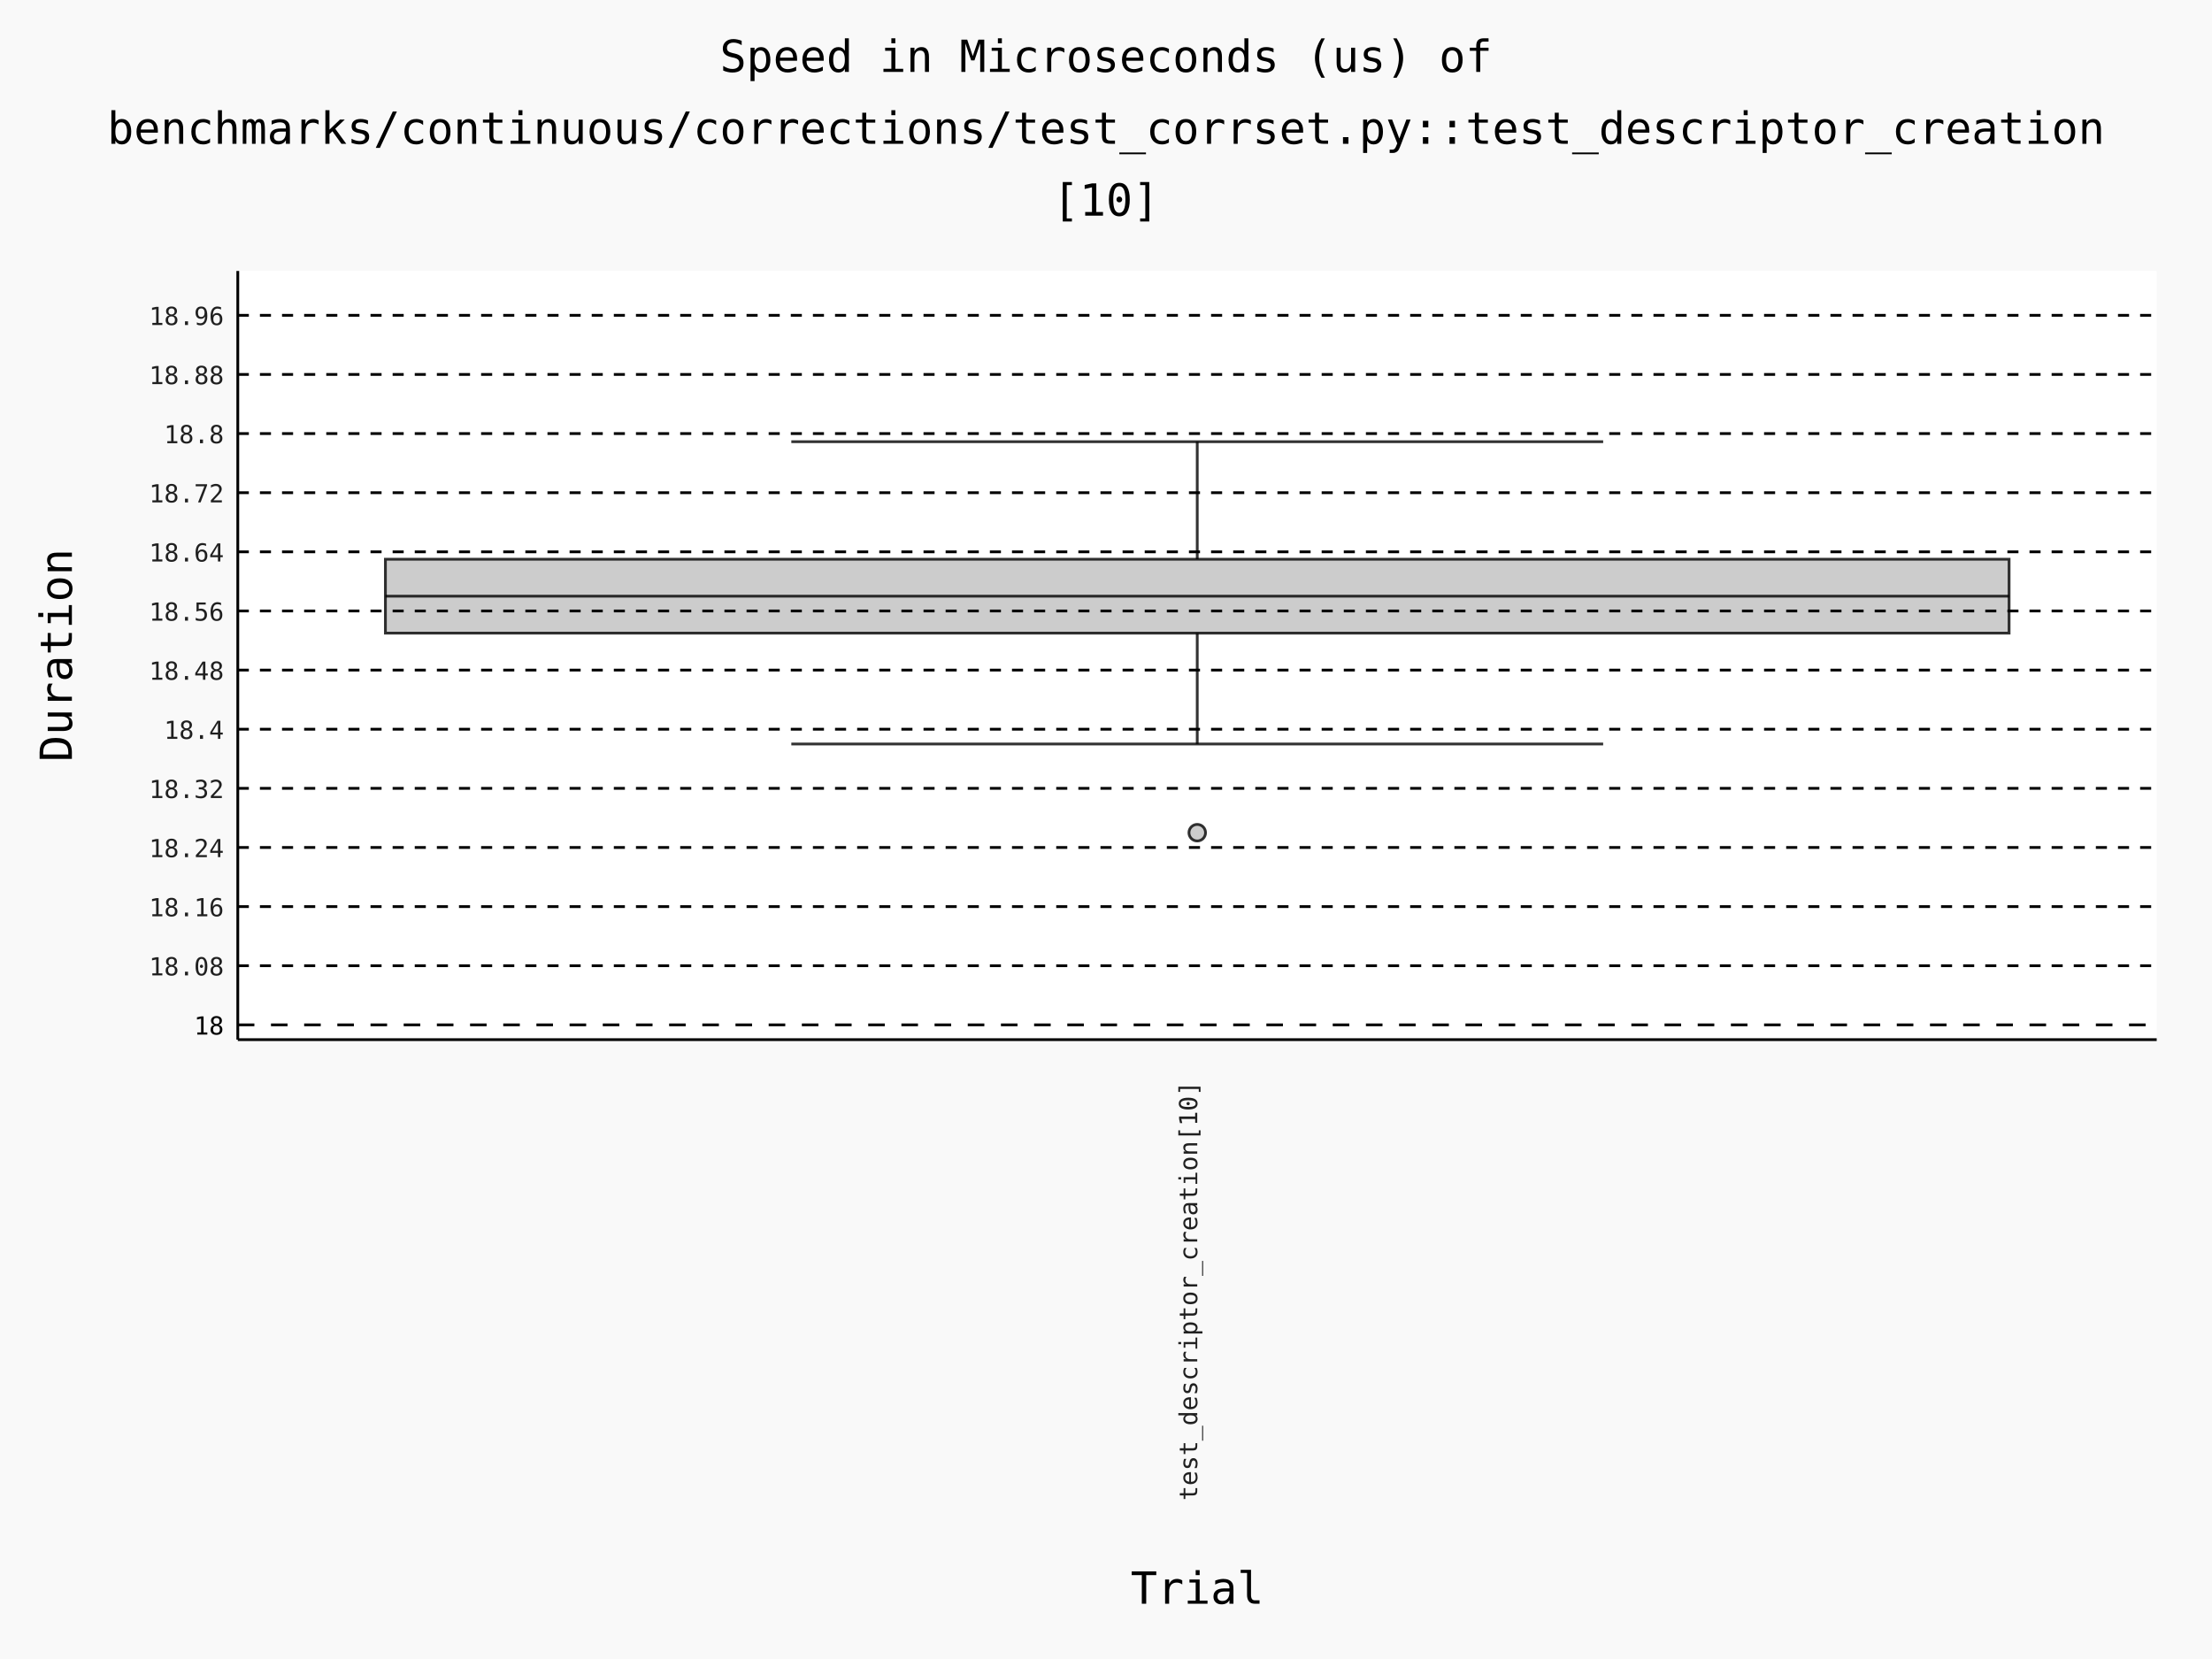
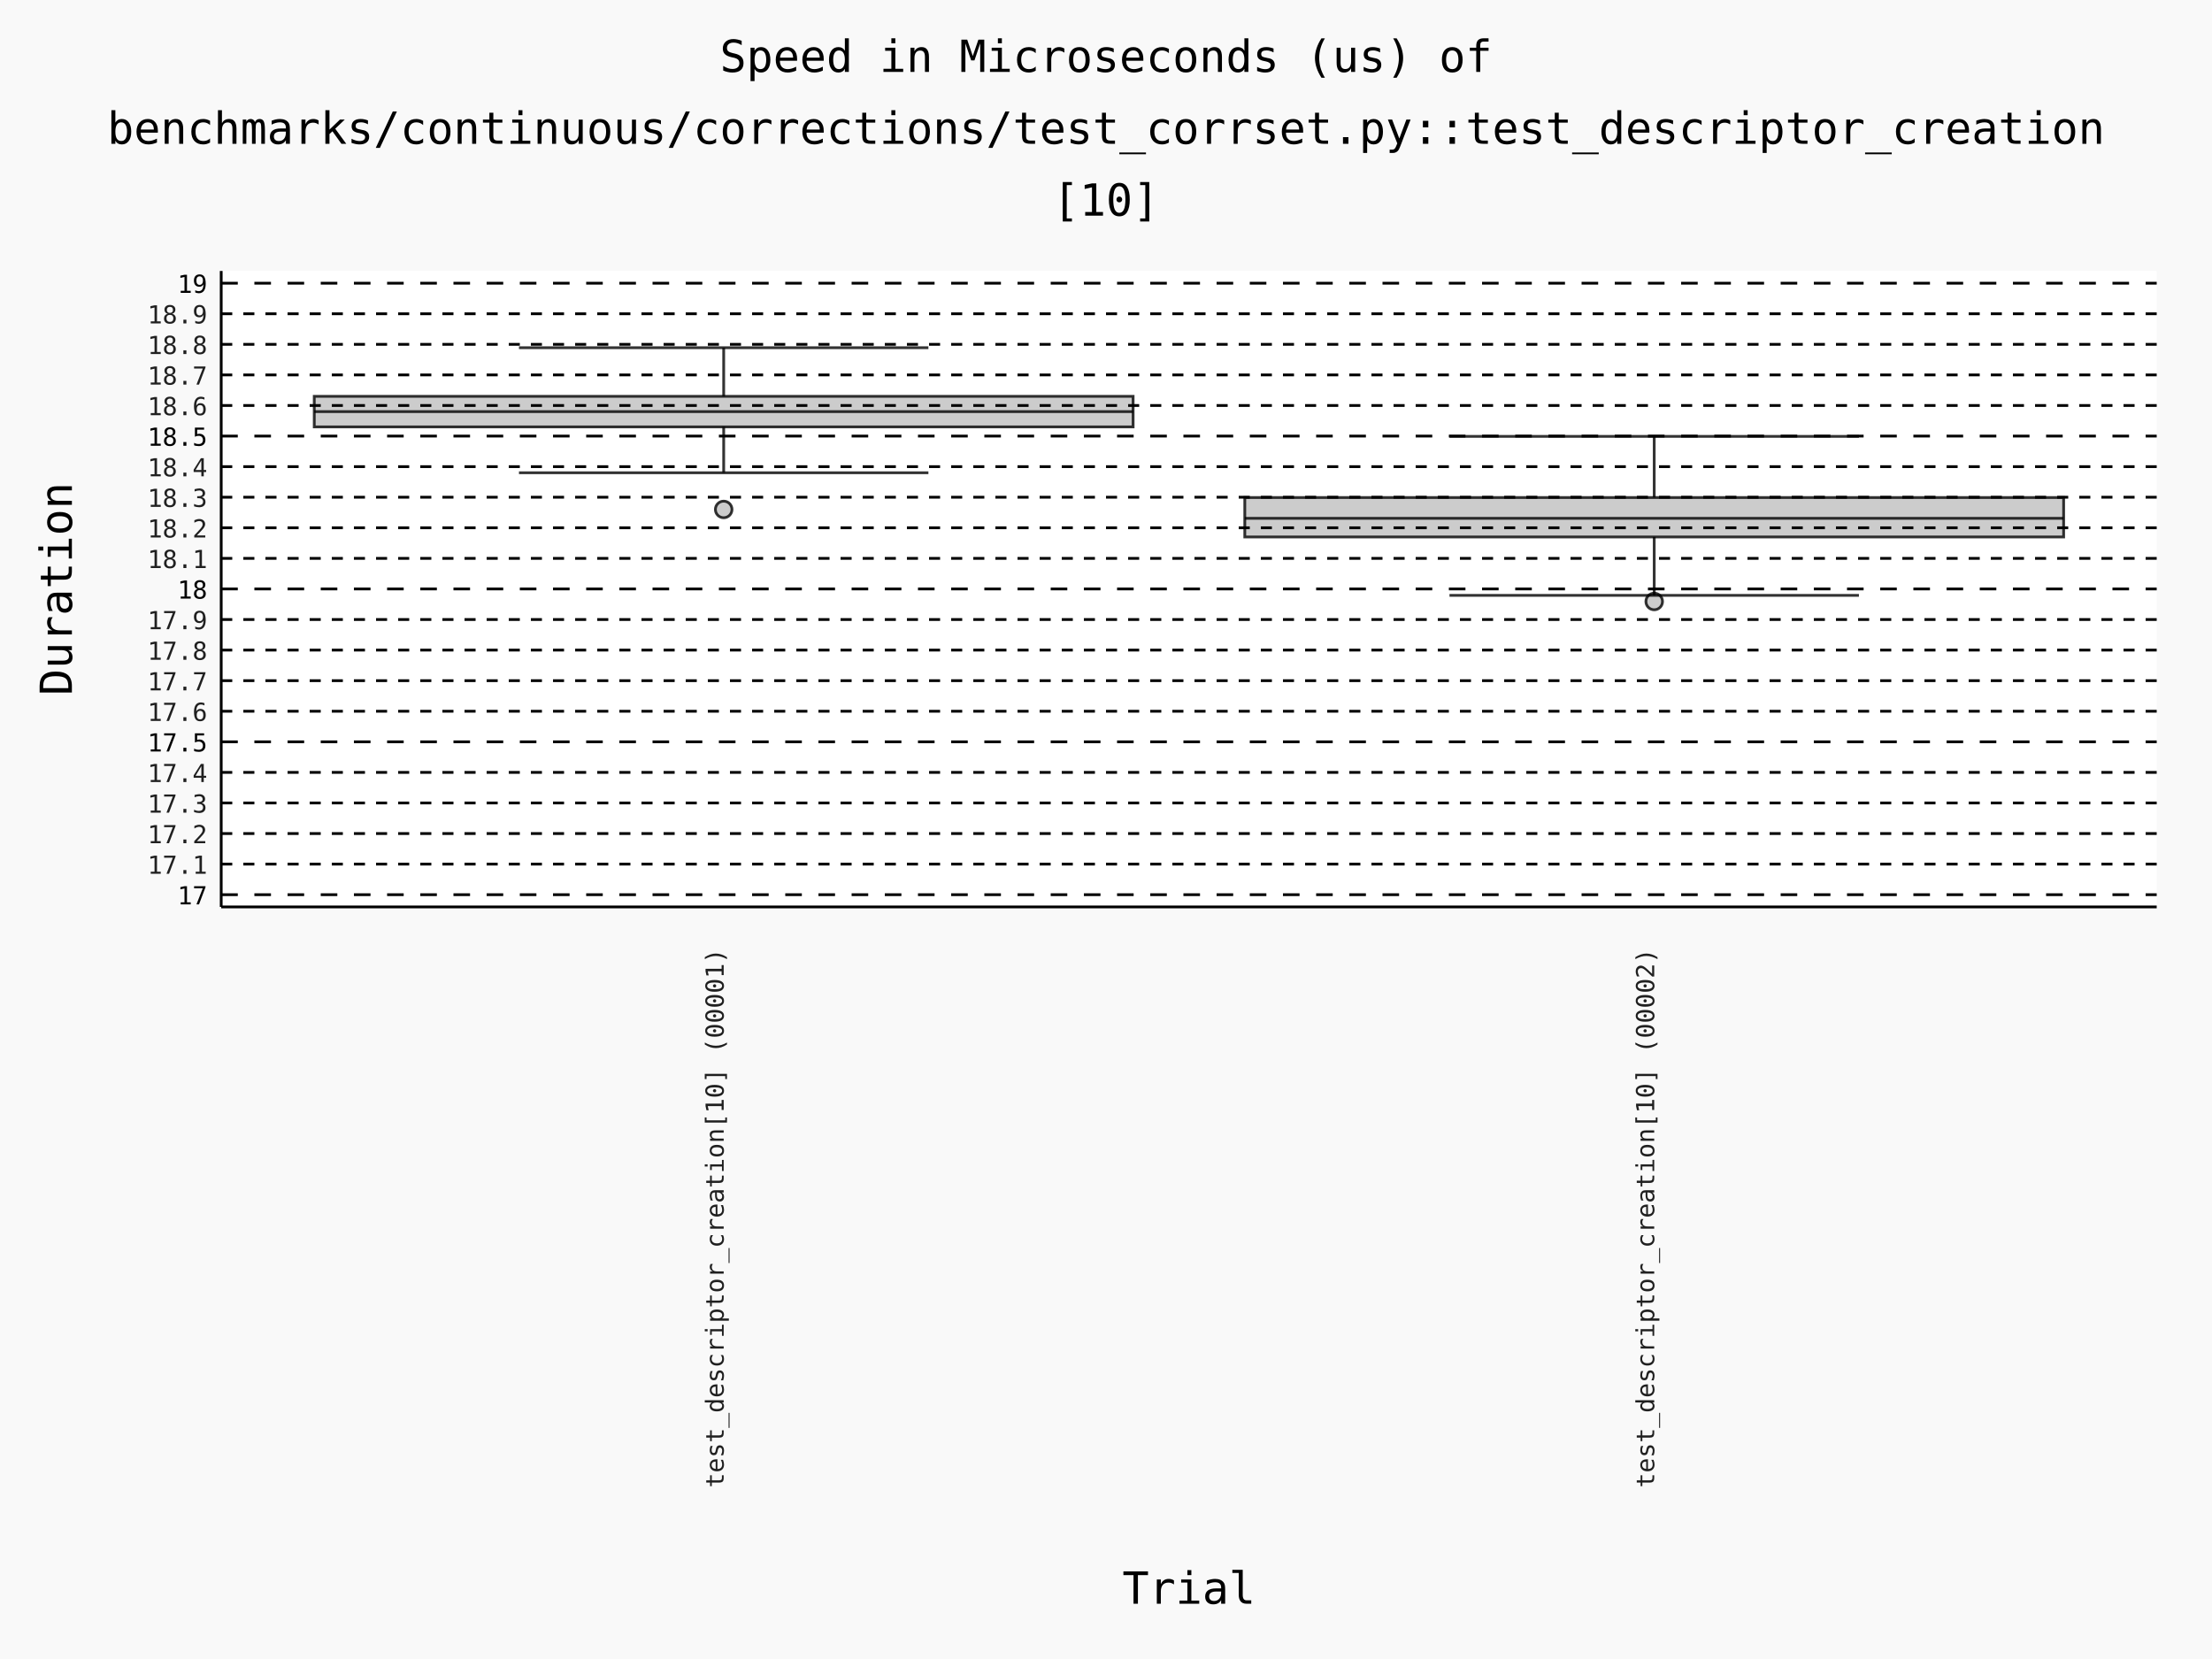
- <svg xmlns="http://www.w3.org/2000/svg" id="chart-ccdddf0b-ff60-4156-8e1e-fe8842dd869a" class="pygal-chart" viewBox="0 0 800 600">
+ <svg xmlns="http://www.w3.org/2000/svg" id="chart-f1597b5c-003d-4b7a-9308-3b4c23cb3f43" class="pygal-chart" viewBox="0 0 800 600">
  <defs>
-     <style type="text/css">#chart-ccdddf0b-ff60-4156-8e1e-fe8842dd869a{-webkit-user-select:none;-webkit-font-smoothing:antialiased;font-family:Consolas,"Deja Vu Sans Mono","Bitstream Vera Sans Mono","Courier New",monospace}#chart-ccdddf0b-ff60-4156-8e1e-fe8842dd869a .title{font-family:Consolas,"Deja Vu Sans Mono","Bitstream Vera Sans Mono","Courier New",monospace;font-size:16px}#chart-ccdddf0b-ff60-4156-8e1e-fe8842dd869a .legends .legend text{font-family:Consolas,"Deja Vu Sans Mono","Bitstream Vera Sans Mono","Courier New",monospace;font-size:14px}#chart-ccdddf0b-ff60-4156-8e1e-fe8842dd869a .axis text{font-family:Consolas,"Deja Vu Sans Mono","Bitstream Vera Sans Mono","Courier New",monospace;font-size:10px}#chart-ccdddf0b-ff60-4156-8e1e-fe8842dd869a .axis text.major{font-family:Consolas,"Deja Vu Sans Mono","Bitstream Vera Sans Mono","Courier New",monospace;font-size:10px}#chart-ccdddf0b-ff60-4156-8e1e-fe8842dd869a .text-overlay text.value{font-family:Consolas,"Deja Vu Sans Mono","Bitstream Vera Sans Mono","Courier New",monospace;font-size:16px}#chart-ccdddf0b-ff60-4156-8e1e-fe8842dd869a .text-overlay text.label{font-family:Consolas,"Deja Vu Sans Mono","Bitstream Vera Sans Mono","Courier New",monospace;font-size:10px}#chart-ccdddf0b-ff60-4156-8e1e-fe8842dd869a .tooltip{font-family:Consolas,"Deja Vu Sans Mono","Bitstream Vera Sans Mono","Courier New",monospace;font-size:14px}#chart-ccdddf0b-ff60-4156-8e1e-fe8842dd869a text.no_data{font-family:Consolas,"Deja Vu Sans Mono","Bitstream Vera Sans Mono","Courier New",monospace;font-size:64px}
- #chart-ccdddf0b-ff60-4156-8e1e-fe8842dd869a{background-color:rgba(249,249,249,1)}#chart-ccdddf0b-ff60-4156-8e1e-fe8842dd869a path,#chart-ccdddf0b-ff60-4156-8e1e-fe8842dd869a line,#chart-ccdddf0b-ff60-4156-8e1e-fe8842dd869a rect,#chart-ccdddf0b-ff60-4156-8e1e-fe8842dd869a circle{-webkit-transition:150ms;-moz-transition:150ms;transition:150ms}#chart-ccdddf0b-ff60-4156-8e1e-fe8842dd869a .graph &gt; .background{fill:rgba(249,249,249,1)}#chart-ccdddf0b-ff60-4156-8e1e-fe8842dd869a .plot &gt; .background{fill:rgba(255,255,255,1)}#chart-ccdddf0b-ff60-4156-8e1e-fe8842dd869a .graph{fill:rgba(0,0,0,.87)}#chart-ccdddf0b-ff60-4156-8e1e-fe8842dd869a text.no_data{fill:rgba(0,0,0,1)}#chart-ccdddf0b-ff60-4156-8e1e-fe8842dd869a .title{fill:rgba(0,0,0,1)}#chart-ccdddf0b-ff60-4156-8e1e-fe8842dd869a .legends .legend text{fill:rgba(0,0,0,.87)}#chart-ccdddf0b-ff60-4156-8e1e-fe8842dd869a .legends .legend:hover text{fill:rgba(0,0,0,1)}#chart-ccdddf0b-ff60-4156-8e1e-fe8842dd869a .axis .line{stroke:rgba(0,0,0,1)}#chart-ccdddf0b-ff60-4156-8e1e-fe8842dd869a .axis .guide.line{stroke:rgba(0,0,0,.54)}#chart-ccdddf0b-ff60-4156-8e1e-fe8842dd869a .axis .major.line{stroke:rgba(0,0,0,.87)}#chart-ccdddf0b-ff60-4156-8e1e-fe8842dd869a .axis text.major{fill:rgba(0,0,0,1)}#chart-ccdddf0b-ff60-4156-8e1e-fe8842dd869a .axis.y .guides:hover .guide.line,#chart-ccdddf0b-ff60-4156-8e1e-fe8842dd869a .line-graph .axis.x .guides:hover .guide.line,#chart-ccdddf0b-ff60-4156-8e1e-fe8842dd869a .stackedline-graph .axis.x .guides:hover .guide.line,#chart-ccdddf0b-ff60-4156-8e1e-fe8842dd869a .xy-graph .axis.x .guides:hover .guide.line{stroke:rgba(0,0,0,1)}#chart-ccdddf0b-ff60-4156-8e1e-fe8842dd869a .axis .guides:hover text{fill:rgba(0,0,0,1)}#chart-ccdddf0b-ff60-4156-8e1e-fe8842dd869a .reactive{fill-opacity:.7;stroke-opacity:.8;stroke-width:1}#chart-ccdddf0b-ff60-4156-8e1e-fe8842dd869a .ci{stroke:rgba(0,0,0,.87)}#chart-ccdddf0b-ff60-4156-8e1e-fe8842dd869a .reactive.active,#chart-ccdddf0b-ff60-4156-8e1e-fe8842dd869a .active .reactive{fill-opacity:.8;stroke-opacity:.9;stroke-width:4}#chart-ccdddf0b-ff60-4156-8e1e-fe8842dd869a .ci .reactive.active{stroke-width:1.5}#chart-ccdddf0b-ff60-4156-8e1e-fe8842dd869a .series text{fill:rgba(0,0,0,1)}#chart-ccdddf0b-ff60-4156-8e1e-fe8842dd869a .tooltip rect{fill:rgba(255,255,255,1);stroke:rgba(0,0,0,1);-webkit-transition:opacity 150ms;-moz-transition:opacity 150ms;transition:opacity 150ms}#chart-ccdddf0b-ff60-4156-8e1e-fe8842dd869a .tooltip .label{fill:rgba(0,0,0,.87)}#chart-ccdddf0b-ff60-4156-8e1e-fe8842dd869a .tooltip .label{fill:rgba(0,0,0,.87)}#chart-ccdddf0b-ff60-4156-8e1e-fe8842dd869a .tooltip .legend{font-size:.8em;fill:rgba(0,0,0,.54)}#chart-ccdddf0b-ff60-4156-8e1e-fe8842dd869a .tooltip .x_label{font-size:.6em;fill:rgba(0,0,0,1)}#chart-ccdddf0b-ff60-4156-8e1e-fe8842dd869a .tooltip .xlink{font-size:.5em;text-decoration:underline}#chart-ccdddf0b-ff60-4156-8e1e-fe8842dd869a .tooltip .value{font-size:1.5em}#chart-ccdddf0b-ff60-4156-8e1e-fe8842dd869a .bound{font-size:.5em}#chart-ccdddf0b-ff60-4156-8e1e-fe8842dd869a .max-value{font-size:.75em;fill:rgba(0,0,0,.54)}#chart-ccdddf0b-ff60-4156-8e1e-fe8842dd869a .map-element{fill:rgba(255,255,255,1);stroke:rgba(0,0,0,.54) !important}#chart-ccdddf0b-ff60-4156-8e1e-fe8842dd869a .map-element .reactive{fill-opacity:inherit;stroke-opacity:inherit}#chart-ccdddf0b-ff60-4156-8e1e-fe8842dd869a .color-0,#chart-ccdddf0b-ff60-4156-8e1e-fe8842dd869a .color-0 a:visited{stroke:#000000;fill:#000000}#chart-ccdddf0b-ff60-4156-8e1e-fe8842dd869a .text-overlay .color-0 text{fill:white}
- #chart-ccdddf0b-ff60-4156-8e1e-fe8842dd869a text.no_data{text-anchor:middle}#chart-ccdddf0b-ff60-4156-8e1e-fe8842dd869a .guide.line{fill:none}#chart-ccdddf0b-ff60-4156-8e1e-fe8842dd869a .centered{text-anchor:middle}#chart-ccdddf0b-ff60-4156-8e1e-fe8842dd869a .title{text-anchor:middle}#chart-ccdddf0b-ff60-4156-8e1e-fe8842dd869a .legends .legend text{fill-opacity:1}#chart-ccdddf0b-ff60-4156-8e1e-fe8842dd869a .axis.x text{text-anchor:middle}#chart-ccdddf0b-ff60-4156-8e1e-fe8842dd869a .axis.x:not(.web) text[transform]{text-anchor:start}#chart-ccdddf0b-ff60-4156-8e1e-fe8842dd869a .axis.x:not(.web) text[transform].backwards{text-anchor:end}#chart-ccdddf0b-ff60-4156-8e1e-fe8842dd869a .axis.y text{text-anchor:end}#chart-ccdddf0b-ff60-4156-8e1e-fe8842dd869a .axis.y text[transform].backwards{text-anchor:start}#chart-ccdddf0b-ff60-4156-8e1e-fe8842dd869a .axis.y2 text{text-anchor:start}#chart-ccdddf0b-ff60-4156-8e1e-fe8842dd869a .axis.y2 text[transform].backwards{text-anchor:end}#chart-ccdddf0b-ff60-4156-8e1e-fe8842dd869a .axis .guide.line{stroke-dasharray:4,4;stroke:black}#chart-ccdddf0b-ff60-4156-8e1e-fe8842dd869a .axis .major.guide.line{stroke-dasharray:6,6;stroke:black}#chart-ccdddf0b-ff60-4156-8e1e-fe8842dd869a .horizontal .axis.y .guide.line,#chart-ccdddf0b-ff60-4156-8e1e-fe8842dd869a .horizontal .axis.y2 .guide.line,#chart-ccdddf0b-ff60-4156-8e1e-fe8842dd869a .vertical .axis.x .guide.line{opacity:0}#chart-ccdddf0b-ff60-4156-8e1e-fe8842dd869a .horizontal .axis.always_show .guide.line,#chart-ccdddf0b-ff60-4156-8e1e-fe8842dd869a .vertical .axis.always_show .guide.line{opacity:1 !important}#chart-ccdddf0b-ff60-4156-8e1e-fe8842dd869a .axis.y .guides:hover .guide.line,#chart-ccdddf0b-ff60-4156-8e1e-fe8842dd869a .axis.y2 .guides:hover .guide.line,#chart-ccdddf0b-ff60-4156-8e1e-fe8842dd869a .axis.x .guides:hover .guide.line{opacity:1}#chart-ccdddf0b-ff60-4156-8e1e-fe8842dd869a .axis .guides:hover text{opacity:1}#chart-ccdddf0b-ff60-4156-8e1e-fe8842dd869a .nofill{fill:none}#chart-ccdddf0b-ff60-4156-8e1e-fe8842dd869a .subtle-fill{fill-opacity:.2}#chart-ccdddf0b-ff60-4156-8e1e-fe8842dd869a .dot{stroke-width:1px;fill-opacity:1;stroke-opacity:1}#chart-ccdddf0b-ff60-4156-8e1e-fe8842dd869a .dot.active{stroke-width:5px}#chart-ccdddf0b-ff60-4156-8e1e-fe8842dd869a .dot.negative{fill:transparent}#chart-ccdddf0b-ff60-4156-8e1e-fe8842dd869a text,#chart-ccdddf0b-ff60-4156-8e1e-fe8842dd869a tspan{stroke:none !important}#chart-ccdddf0b-ff60-4156-8e1e-fe8842dd869a .series text.active{opacity:1}#chart-ccdddf0b-ff60-4156-8e1e-fe8842dd869a .tooltip rect{fill-opacity:.95;stroke-width:.5}#chart-ccdddf0b-ff60-4156-8e1e-fe8842dd869a .tooltip text{fill-opacity:1}#chart-ccdddf0b-ff60-4156-8e1e-fe8842dd869a .showable{visibility:hidden}#chart-ccdddf0b-ff60-4156-8e1e-fe8842dd869a .showable.shown{visibility:visible}#chart-ccdddf0b-ff60-4156-8e1e-fe8842dd869a .gauge-background{fill:rgba(229,229,229,1);stroke:none}#chart-ccdddf0b-ff60-4156-8e1e-fe8842dd869a .bg-lines{stroke:rgba(249,249,249,1);stroke-width:2px}
+     <style type="text/css">#chart-f1597b5c-003d-4b7a-9308-3b4c23cb3f43{-webkit-user-select:none;-webkit-font-smoothing:antialiased;font-family:Consolas,"Deja Vu Sans Mono","Bitstream Vera Sans Mono","Courier New",monospace}#chart-f1597b5c-003d-4b7a-9308-3b4c23cb3f43 .title{font-family:Consolas,"Deja Vu Sans Mono","Bitstream Vera Sans Mono","Courier New",monospace;font-size:16px}#chart-f1597b5c-003d-4b7a-9308-3b4c23cb3f43 .legends .legend text{font-family:Consolas,"Deja Vu Sans Mono","Bitstream Vera Sans Mono","Courier New",monospace;font-size:14px}#chart-f1597b5c-003d-4b7a-9308-3b4c23cb3f43 .axis text{font-family:Consolas,"Deja Vu Sans Mono","Bitstream Vera Sans Mono","Courier New",monospace;font-size:10px}#chart-f1597b5c-003d-4b7a-9308-3b4c23cb3f43 .axis text.major{font-family:Consolas,"Deja Vu Sans Mono","Bitstream Vera Sans Mono","Courier New",monospace;font-size:10px}#chart-f1597b5c-003d-4b7a-9308-3b4c23cb3f43 .text-overlay text.value{font-family:Consolas,"Deja Vu Sans Mono","Bitstream Vera Sans Mono","Courier New",monospace;font-size:16px}#chart-f1597b5c-003d-4b7a-9308-3b4c23cb3f43 .text-overlay text.label{font-family:Consolas,"Deja Vu Sans Mono","Bitstream Vera Sans Mono","Courier New",monospace;font-size:10px}#chart-f1597b5c-003d-4b7a-9308-3b4c23cb3f43 .tooltip{font-family:Consolas,"Deja Vu Sans Mono","Bitstream Vera Sans Mono","Courier New",monospace;font-size:14px}#chart-f1597b5c-003d-4b7a-9308-3b4c23cb3f43 text.no_data{font-family:Consolas,"Deja Vu Sans Mono","Bitstream Vera Sans Mono","Courier New",monospace;font-size:64px}
+ #chart-f1597b5c-003d-4b7a-9308-3b4c23cb3f43{background-color:rgba(249,249,249,1)}#chart-f1597b5c-003d-4b7a-9308-3b4c23cb3f43 path,#chart-f1597b5c-003d-4b7a-9308-3b4c23cb3f43 line,#chart-f1597b5c-003d-4b7a-9308-3b4c23cb3f43 rect,#chart-f1597b5c-003d-4b7a-9308-3b4c23cb3f43 circle{-webkit-transition:150ms;-moz-transition:150ms;transition:150ms}#chart-f1597b5c-003d-4b7a-9308-3b4c23cb3f43 .graph &gt; .background{fill:rgba(249,249,249,1)}#chart-f1597b5c-003d-4b7a-9308-3b4c23cb3f43 .plot &gt; .background{fill:rgba(255,255,255,1)}#chart-f1597b5c-003d-4b7a-9308-3b4c23cb3f43 .graph{fill:rgba(0,0,0,.87)}#chart-f1597b5c-003d-4b7a-9308-3b4c23cb3f43 text.no_data{fill:rgba(0,0,0,1)}#chart-f1597b5c-003d-4b7a-9308-3b4c23cb3f43 .title{fill:rgba(0,0,0,1)}#chart-f1597b5c-003d-4b7a-9308-3b4c23cb3f43 .legends .legend text{fill:rgba(0,0,0,.87)}#chart-f1597b5c-003d-4b7a-9308-3b4c23cb3f43 .legends .legend:hover text{fill:rgba(0,0,0,1)}#chart-f1597b5c-003d-4b7a-9308-3b4c23cb3f43 .axis .line{stroke:rgba(0,0,0,1)}#chart-f1597b5c-003d-4b7a-9308-3b4c23cb3f43 .axis .guide.line{stroke:rgba(0,0,0,.54)}#chart-f1597b5c-003d-4b7a-9308-3b4c23cb3f43 .axis .major.line{stroke:rgba(0,0,0,.87)}#chart-f1597b5c-003d-4b7a-9308-3b4c23cb3f43 .axis text.major{fill:rgba(0,0,0,1)}#chart-f1597b5c-003d-4b7a-9308-3b4c23cb3f43 .axis.y .guides:hover .guide.line,#chart-f1597b5c-003d-4b7a-9308-3b4c23cb3f43 .line-graph .axis.x .guides:hover .guide.line,#chart-f1597b5c-003d-4b7a-9308-3b4c23cb3f43 .stackedline-graph .axis.x .guides:hover .guide.line,#chart-f1597b5c-003d-4b7a-9308-3b4c23cb3f43 .xy-graph .axis.x .guides:hover .guide.line{stroke:rgba(0,0,0,1)}#chart-f1597b5c-003d-4b7a-9308-3b4c23cb3f43 .axis .guides:hover text{fill:rgba(0,0,0,1)}#chart-f1597b5c-003d-4b7a-9308-3b4c23cb3f43 .reactive{fill-opacity:.7;stroke-opacity:.8;stroke-width:1}#chart-f1597b5c-003d-4b7a-9308-3b4c23cb3f43 .ci{stroke:rgba(0,0,0,.87)}#chart-f1597b5c-003d-4b7a-9308-3b4c23cb3f43 .reactive.active,#chart-f1597b5c-003d-4b7a-9308-3b4c23cb3f43 .active .reactive{fill-opacity:.8;stroke-opacity:.9;stroke-width:4}#chart-f1597b5c-003d-4b7a-9308-3b4c23cb3f43 .ci .reactive.active{stroke-width:1.5}#chart-f1597b5c-003d-4b7a-9308-3b4c23cb3f43 .series text{fill:rgba(0,0,0,1)}#chart-f1597b5c-003d-4b7a-9308-3b4c23cb3f43 .tooltip rect{fill:rgba(255,255,255,1);stroke:rgba(0,0,0,1);-webkit-transition:opacity 150ms;-moz-transition:opacity 150ms;transition:opacity 150ms}#chart-f1597b5c-003d-4b7a-9308-3b4c23cb3f43 .tooltip .label{fill:rgba(0,0,0,.87)}#chart-f1597b5c-003d-4b7a-9308-3b4c23cb3f43 .tooltip .label{fill:rgba(0,0,0,.87)}#chart-f1597b5c-003d-4b7a-9308-3b4c23cb3f43 .tooltip .legend{font-size:.8em;fill:rgba(0,0,0,.54)}#chart-f1597b5c-003d-4b7a-9308-3b4c23cb3f43 .tooltip .x_label{font-size:.6em;fill:rgba(0,0,0,1)}#chart-f1597b5c-003d-4b7a-9308-3b4c23cb3f43 .tooltip .xlink{font-size:.5em;text-decoration:underline}#chart-f1597b5c-003d-4b7a-9308-3b4c23cb3f43 .tooltip .value{font-size:1.5em}#chart-f1597b5c-003d-4b7a-9308-3b4c23cb3f43 .bound{font-size:.5em}#chart-f1597b5c-003d-4b7a-9308-3b4c23cb3f43 .max-value{font-size:.75em;fill:rgba(0,0,0,.54)}#chart-f1597b5c-003d-4b7a-9308-3b4c23cb3f43 .map-element{fill:rgba(255,255,255,1);stroke:rgba(0,0,0,.54) !important}#chart-f1597b5c-003d-4b7a-9308-3b4c23cb3f43 .map-element .reactive{fill-opacity:inherit;stroke-opacity:inherit}#chart-f1597b5c-003d-4b7a-9308-3b4c23cb3f43 .color-0,#chart-f1597b5c-003d-4b7a-9308-3b4c23cb3f43 .color-0 a:visited{stroke:#000000;fill:#000000}#chart-f1597b5c-003d-4b7a-9308-3b4c23cb3f43 .color-1,#chart-f1597b5c-003d-4b7a-9308-3b4c23cb3f43 .color-1 a:visited{stroke:#000000;fill:#000000}#chart-f1597b5c-003d-4b7a-9308-3b4c23cb3f43 .text-overlay .color-0 text{fill:white}#chart-f1597b5c-003d-4b7a-9308-3b4c23cb3f43 .text-overlay .color-1 text{fill:white}
+ #chart-f1597b5c-003d-4b7a-9308-3b4c23cb3f43 text.no_data{text-anchor:middle}#chart-f1597b5c-003d-4b7a-9308-3b4c23cb3f43 .guide.line{fill:none}#chart-f1597b5c-003d-4b7a-9308-3b4c23cb3f43 .centered{text-anchor:middle}#chart-f1597b5c-003d-4b7a-9308-3b4c23cb3f43 .title{text-anchor:middle}#chart-f1597b5c-003d-4b7a-9308-3b4c23cb3f43 .legends .legend text{fill-opacity:1}#chart-f1597b5c-003d-4b7a-9308-3b4c23cb3f43 .axis.x text{text-anchor:middle}#chart-f1597b5c-003d-4b7a-9308-3b4c23cb3f43 .axis.x:not(.web) text[transform]{text-anchor:start}#chart-f1597b5c-003d-4b7a-9308-3b4c23cb3f43 .axis.x:not(.web) text[transform].backwards{text-anchor:end}#chart-f1597b5c-003d-4b7a-9308-3b4c23cb3f43 .axis.y text{text-anchor:end}#chart-f1597b5c-003d-4b7a-9308-3b4c23cb3f43 .axis.y text[transform].backwards{text-anchor:start}#chart-f1597b5c-003d-4b7a-9308-3b4c23cb3f43 .axis.y2 text{text-anchor:start}#chart-f1597b5c-003d-4b7a-9308-3b4c23cb3f43 .axis.y2 text[transform].backwards{text-anchor:end}#chart-f1597b5c-003d-4b7a-9308-3b4c23cb3f43 .axis .guide.line{stroke-dasharray:4,4;stroke:black}#chart-f1597b5c-003d-4b7a-9308-3b4c23cb3f43 .axis .major.guide.line{stroke-dasharray:6,6;stroke:black}#chart-f1597b5c-003d-4b7a-9308-3b4c23cb3f43 .horizontal .axis.y .guide.line,#chart-f1597b5c-003d-4b7a-9308-3b4c23cb3f43 .horizontal .axis.y2 .guide.line,#chart-f1597b5c-003d-4b7a-9308-3b4c23cb3f43 .vertical .axis.x .guide.line{opacity:0}#chart-f1597b5c-003d-4b7a-9308-3b4c23cb3f43 .horizontal .axis.always_show .guide.line,#chart-f1597b5c-003d-4b7a-9308-3b4c23cb3f43 .vertical .axis.always_show .guide.line{opacity:1 !important}#chart-f1597b5c-003d-4b7a-9308-3b4c23cb3f43 .axis.y .guides:hover .guide.line,#chart-f1597b5c-003d-4b7a-9308-3b4c23cb3f43 .axis.y2 .guides:hover .guide.line,#chart-f1597b5c-003d-4b7a-9308-3b4c23cb3f43 .axis.x .guides:hover .guide.line{opacity:1}#chart-f1597b5c-003d-4b7a-9308-3b4c23cb3f43 .axis .guides:hover text{opacity:1}#chart-f1597b5c-003d-4b7a-9308-3b4c23cb3f43 .nofill{fill:none}#chart-f1597b5c-003d-4b7a-9308-3b4c23cb3f43 .subtle-fill{fill-opacity:.2}#chart-f1597b5c-003d-4b7a-9308-3b4c23cb3f43 .dot{stroke-width:1px;fill-opacity:1;stroke-opacity:1}#chart-f1597b5c-003d-4b7a-9308-3b4c23cb3f43 .dot.active{stroke-width:5px}#chart-f1597b5c-003d-4b7a-9308-3b4c23cb3f43 .dot.negative{fill:transparent}#chart-f1597b5c-003d-4b7a-9308-3b4c23cb3f43 text,#chart-f1597b5c-003d-4b7a-9308-3b4c23cb3f43 tspan{stroke:none !important}#chart-f1597b5c-003d-4b7a-9308-3b4c23cb3f43 .series text.active{opacity:1}#chart-f1597b5c-003d-4b7a-9308-3b4c23cb3f43 .tooltip rect{fill-opacity:.95;stroke-width:.5}#chart-f1597b5c-003d-4b7a-9308-3b4c23cb3f43 .tooltip text{fill-opacity:1}#chart-f1597b5c-003d-4b7a-9308-3b4c23cb3f43 .showable{visibility:hidden}#chart-f1597b5c-003d-4b7a-9308-3b4c23cb3f43 .showable.shown{visibility:visible}#chart-f1597b5c-003d-4b7a-9308-3b4c23cb3f43 .gauge-background{fill:rgba(229,229,229,1);stroke:none}#chart-f1597b5c-003d-4b7a-9308-3b4c23cb3f43 .bg-lines{stroke:rgba(249,249,249,1);stroke-width:2px}
.tooltip .value{font-size:1em !important}.axis text{font-size:9px !important}</style>
  </defs>
  <g class="graph custombox-graph vertical">
    <rect x="0" y="0" width="800" height="600" class="background" />
-     <g transform="translate(86, 98)" class="plot">
-       <rect x="0" y="0" width="694.0" height="278.0" class="background" />
+     <g transform="translate(80, 98)" class="plot">
+       <rect x="0" y="0" width="700.0" height="230.0" class="background" />
      <g class="axis y always_show">
-         <path d="M0 278 h694" class="line" />
+         <path d="M0 230 h700" class="line" />
        <g class="guides">
-           <path d="M0 272.654 h694" class="major guide line" />
-           <text x="-5" y="276.154" class="major">18</text>
+           <path d="M0 225.577 h700" class="major guide line" />
+           <text x="-5" y="229.077" class="major">17</text>
        </g>
        <g class="guides">
-           <path d="M0 251.269 h694" class="guide line" />
-           <text x="-5" y="254.769" class="">18.08</text>
+           <path d="M0 214.519 h700" class="guide line" />
+           <text x="-5" y="218.019" class="">17.1</text>
        </g>
        <g class="guides">
-           <path d="M0 229.885 h694" class="guide line" />
-           <text x="-5" y="233.385" class="">18.16</text>
+           <path d="M0 203.462 h700" class="guide line" />
+           <text x="-5" y="206.962" class="">17.2</text>
        </g>
        <g class="guides">
-           <path d="M0 208.5 h694" class="guide line" />
-           <text x="-5" y="212" class="">18.24</text>
+           <path d="M0 192.404 h700" class="guide line" />
+           <text x="-5" y="195.904" class="">17.3</text>
        </g>
        <g class="guides">
-           <path d="M0 187.115 h694" class="guide line" />
-           <text x="-5" y="190.615" class="">18.32</text>
+           <path d="M0 181.346 h700" class="guide line" />
+           <text x="-5" y="184.846" class="">17.4</text>
        </g>
        <g class="guides">
-           <path d="M0 165.731 h694" class="guide line" />
-           <text x="-5" y="169.231" class="">18.4</text>
+           <path d="M0 170.288 h700" class="major guide line" />
+           <text x="-5" y="173.788" class="major">17.5</text>
        </g>
        <g class="guides">
-           <path d="M0 144.346 h694" class="guide line" />
-           <text x="-5" y="147.846" class="">18.48</text>
+           <path d="M0 159.231 h700" class="guide line" />
+           <text x="-5" y="162.731" class="">17.6</text>
        </g>
        <g class="guides">
-           <path d="M0 122.962 h694" class="guide line" />
-           <text x="-5" y="126.462" class="">18.56</text>
+           <path d="M0 148.173 h700" class="guide line" />
+           <text x="-5" y="151.673" class="">17.7</text>
        </g>
        <g class="guides">
-           <path d="M0 101.577 h694" class="guide line" />
-           <text x="-5" y="105.077" class="">18.64</text>
+           <path d="M0 137.115 h700" class="guide line" />
+           <text x="-5" y="140.615" class="">17.8</text>
        </g>
        <g class="guides">
-           <path d="M0 80.192 h694" class="guide line" />
-           <text x="-5" y="83.692" class="">18.72</text>
+           <path d="M0 126.058 h700" class="guide line" />
+           <text x="-5" y="129.558" class="">17.9</text>
        </g>
        <g class="guides">
-           <path d="M0 58.808 h694" class="guide line" />
-           <text x="-5" y="62.308" class="">18.8</text>
+           <path d="M0 115 h700" class="major guide line" />
+           <text x="-5" y="118.5" class="major">18</text>
        </g>
        <g class="guides">
-           <path d="M0 37.423 h694" class="guide line" />
-           <text x="-5" y="40.923" class="">18.88</text>
+           <path d="M0 103.942 h700" class="guide line" />
+           <text x="-5" y="107.442" class="">18.1</text>
        </g>
        <g class="guides">
-           <path d="M0 16.038 h694" class="guide line" />
-           <text x="-5" y="19.538" class="">18.96</text>
+           <path d="M0 92.885 h700" class="guide line" />
+           <text x="-5" y="96.385" class="">18.2</text>
+         </g>
+         <g class="guides">
+           <path d="M0 81.827 h700" class="guide line" />
+           <text x="-5" y="85.327" class="">18.3</text>
+         </g>
+         <g class="guides">
+           <path d="M0 70.769 h700" class="guide line" />
+           <text x="-5" y="74.269" class="">18.4</text>
+         </g>
+         <g class="guides">
+           <path d="M0 59.712 h700" class="major guide line" />
+           <text x="-5" y="63.212" class="major">18.5</text>
+         </g>
+         <g class="guides">
+           <path d="M0 48.654 h700" class="guide line" />
+           <text x="-5" y="52.154" class="">18.6</text>
+         </g>
+         <g class="guides">
+           <path d="M0 37.596 h700" class="guide line" />
+           <text x="-5" y="41.096" class="">18.7</text>
+         </g>
+         <g class="guides">
+           <path d="M0 26.538 h700" class="guide line" />
+           <text x="-5" y="30.038" class="">18.8</text>
+         </g>
+         <g class="guides">
+           <path d="M0 15.481 h700" class="guide line" />
+           <text x="-5" y="18.981" class="">18.9</text>
+         </g>
+         <g class="guides">
+           <path d="M0 4.423 h700" class="major guide line" />
+           <text x="-5" y="7.923" class="major">19</text>
        </g>
      </g>
      <g class="axis x">
-         <path d="M0 0 v278" class="line" />
+         <path d="M0 0 v230" class="line" />
        <g class="guides">
-           <path d="M347 0 v278" class="guide line" />
-           <text x="347.0" y="293.0" class="backwards" transform="rotate(270 347 293)">test_descriptor_creation[10]</text>
+           <path d="M181.731 0 v230" class="guide line" />
+           <text x="181.731" y="245.0" class="backwards" transform="rotate(270 181.7308 245)">test_descriptor_creation[10] (00001)</text>
+         </g>
+         <g class="guides">
+           <path d="M518.269 0 v230" class="guide line" />
+           <text x="518.269" y="245.0" class="backwards" transform="rotate(270 518.2692 245)">test_descriptor_creation[10] (00002)</text>
        </g>
      </g>
      <g class="series serie-0 color-0">
        <g class="boxes">
          <g class="box">
-             <path stroke-width="3" d="M200.192 171.077 L493.808 171.077" class="reactive tooltip-trigger" />
-             <path stroke-width="3" d="M53.385 117.615 L640.615 117.615" class="reactive tooltip-trigger" />
-             <path stroke-width="3" d="M200.192 61.748 L493.808 61.748" class="reactive tooltip-trigger" />
-             <path stroke-width="2" d="M347 171.077 L347 130.981" class="reactive tooltip-trigger" />
-             <path stroke-width="2" d="M347 61.748 L347 104.25" class="reactive tooltip-trigger" />
-             <rect x="53.385" y="104.25" height="26.731" width="587.231" class="subtle-fill reactive tooltip-trigger" />
-             <circle cx="347" cy="203.154" r="3" class="subtle-fill reactive tooltip-trigger" />
-             <circle cx="347" cy="-49657.215" r="3" class="subtle-fill reactive tooltip-trigger" />
+             <path stroke-width="3" d="M107.692 72.981 L255.769 72.981" class="reactive tooltip-trigger" />
+             <path stroke-width="3" d="M33.654 50.865 L329.808 50.865" class="reactive tooltip-trigger" />
+             <path stroke-width="3" d="M107.692 27.755 L255.769 27.755" class="reactive tooltip-trigger" />
+             <path stroke-width="2" d="M181.731 72.981 L181.731 56.394" class="reactive tooltip-trigger" />
+             <path stroke-width="2" d="M181.731 27.755 L181.731 45.337" class="reactive tooltip-trigger" />
+             <rect x="33.654" y="45.337" height="11.058" width="296.154" class="subtle-fill reactive tooltip-trigger" />
+             <circle cx="181.731" cy="86.25" r="3" class="subtle-fill reactive tooltip-trigger" />
+             <circle cx="181.731" cy="-20539.442" r="3" class="subtle-fill reactive tooltip-trigger" />
+           </g>
+         </g>
+       </g>
+       <g class="series serie-1 color-1">
+         <g class="boxes">
+           <g class="box">
+             <path stroke-width="3" d="M444.231 117.322 L592.308 117.322" class="reactive tooltip-trigger" />
+             <path stroke-width="3" d="M370.192 89.457 L666.346 89.457" class="reactive tooltip-trigger" />
+             <path stroke-width="3" d="M444.231 59.822 L592.308 59.822" class="reactive tooltip-trigger" />
+             <path stroke-width="2" d="M518.269 117.322 L518.269 96.202" class="reactive tooltip-trigger" />
+             <path stroke-width="2" d="M518.269 59.822 L518.269 81.938" class="reactive tooltip-trigger" />
+             <rect x="370.192" y="81.938" height="14.264" width="296.154" class="subtle-fill reactive tooltip-trigger" />
+             <circle cx="518.269" cy="119.534" r="3" class="subtle-fill reactive tooltip-trigger" />
+             <circle cx="518.269" cy="-26919.731" r="3" class="subtle-fill reactive tooltip-trigger" />
          </g>
        </g>
      </g>
    </g>
    <g class="titles">
      <text x="400.0" y="26" class="title plot_title">Speed in Microseconds (us) of</text>
      <text x="400.0" y="52" class="title plot_title">benchmarks/continuous/corrections/test_corrset.py::test_descriptor_creation</text>
      <text x="400.0" y="78" class="title plot_title">[10]</text>
-       <text x="433.0" y="580.0" class="title">Trial</text>
-       <text x="0" y="263.0" class="title" transform="rotate(-90 0 237)">Duration</text>
+       <text x="430.0" y="580.0" class="title">Trial</text>
+       <text x="0" y="239.0" class="title" transform="rotate(-90 0 213)">Duration</text>
    </g>
-     <g transform="translate(86, 98)" class="plot overlay">
+     <g transform="translate(80, 98)" class="plot overlay">
      <g class="series serie-0 color-0" />
+       <g class="series serie-1 color-1" />
    </g>
-     <g transform="translate(86, 98)" class="plot text-overlay">
+     <g transform="translate(80, 98)" class="plot text-overlay">
      <g class="series serie-0 color-0" />
+       <g class="series serie-1 color-1" />
    </g>
-     <g transform="translate(86, 98)" class="plot tooltip-overlay">
+     <g transform="translate(80, 98)" class="plot tooltip-overlay">
      <g transform="translate(0 0)" style="opacity: 0" class="tooltip">
        <rect rx="0" ry="0" width="0" height="0" class="tooltip-box" />
        <g class="text" />
      </g>
    </g>
  </g>
</svg>
